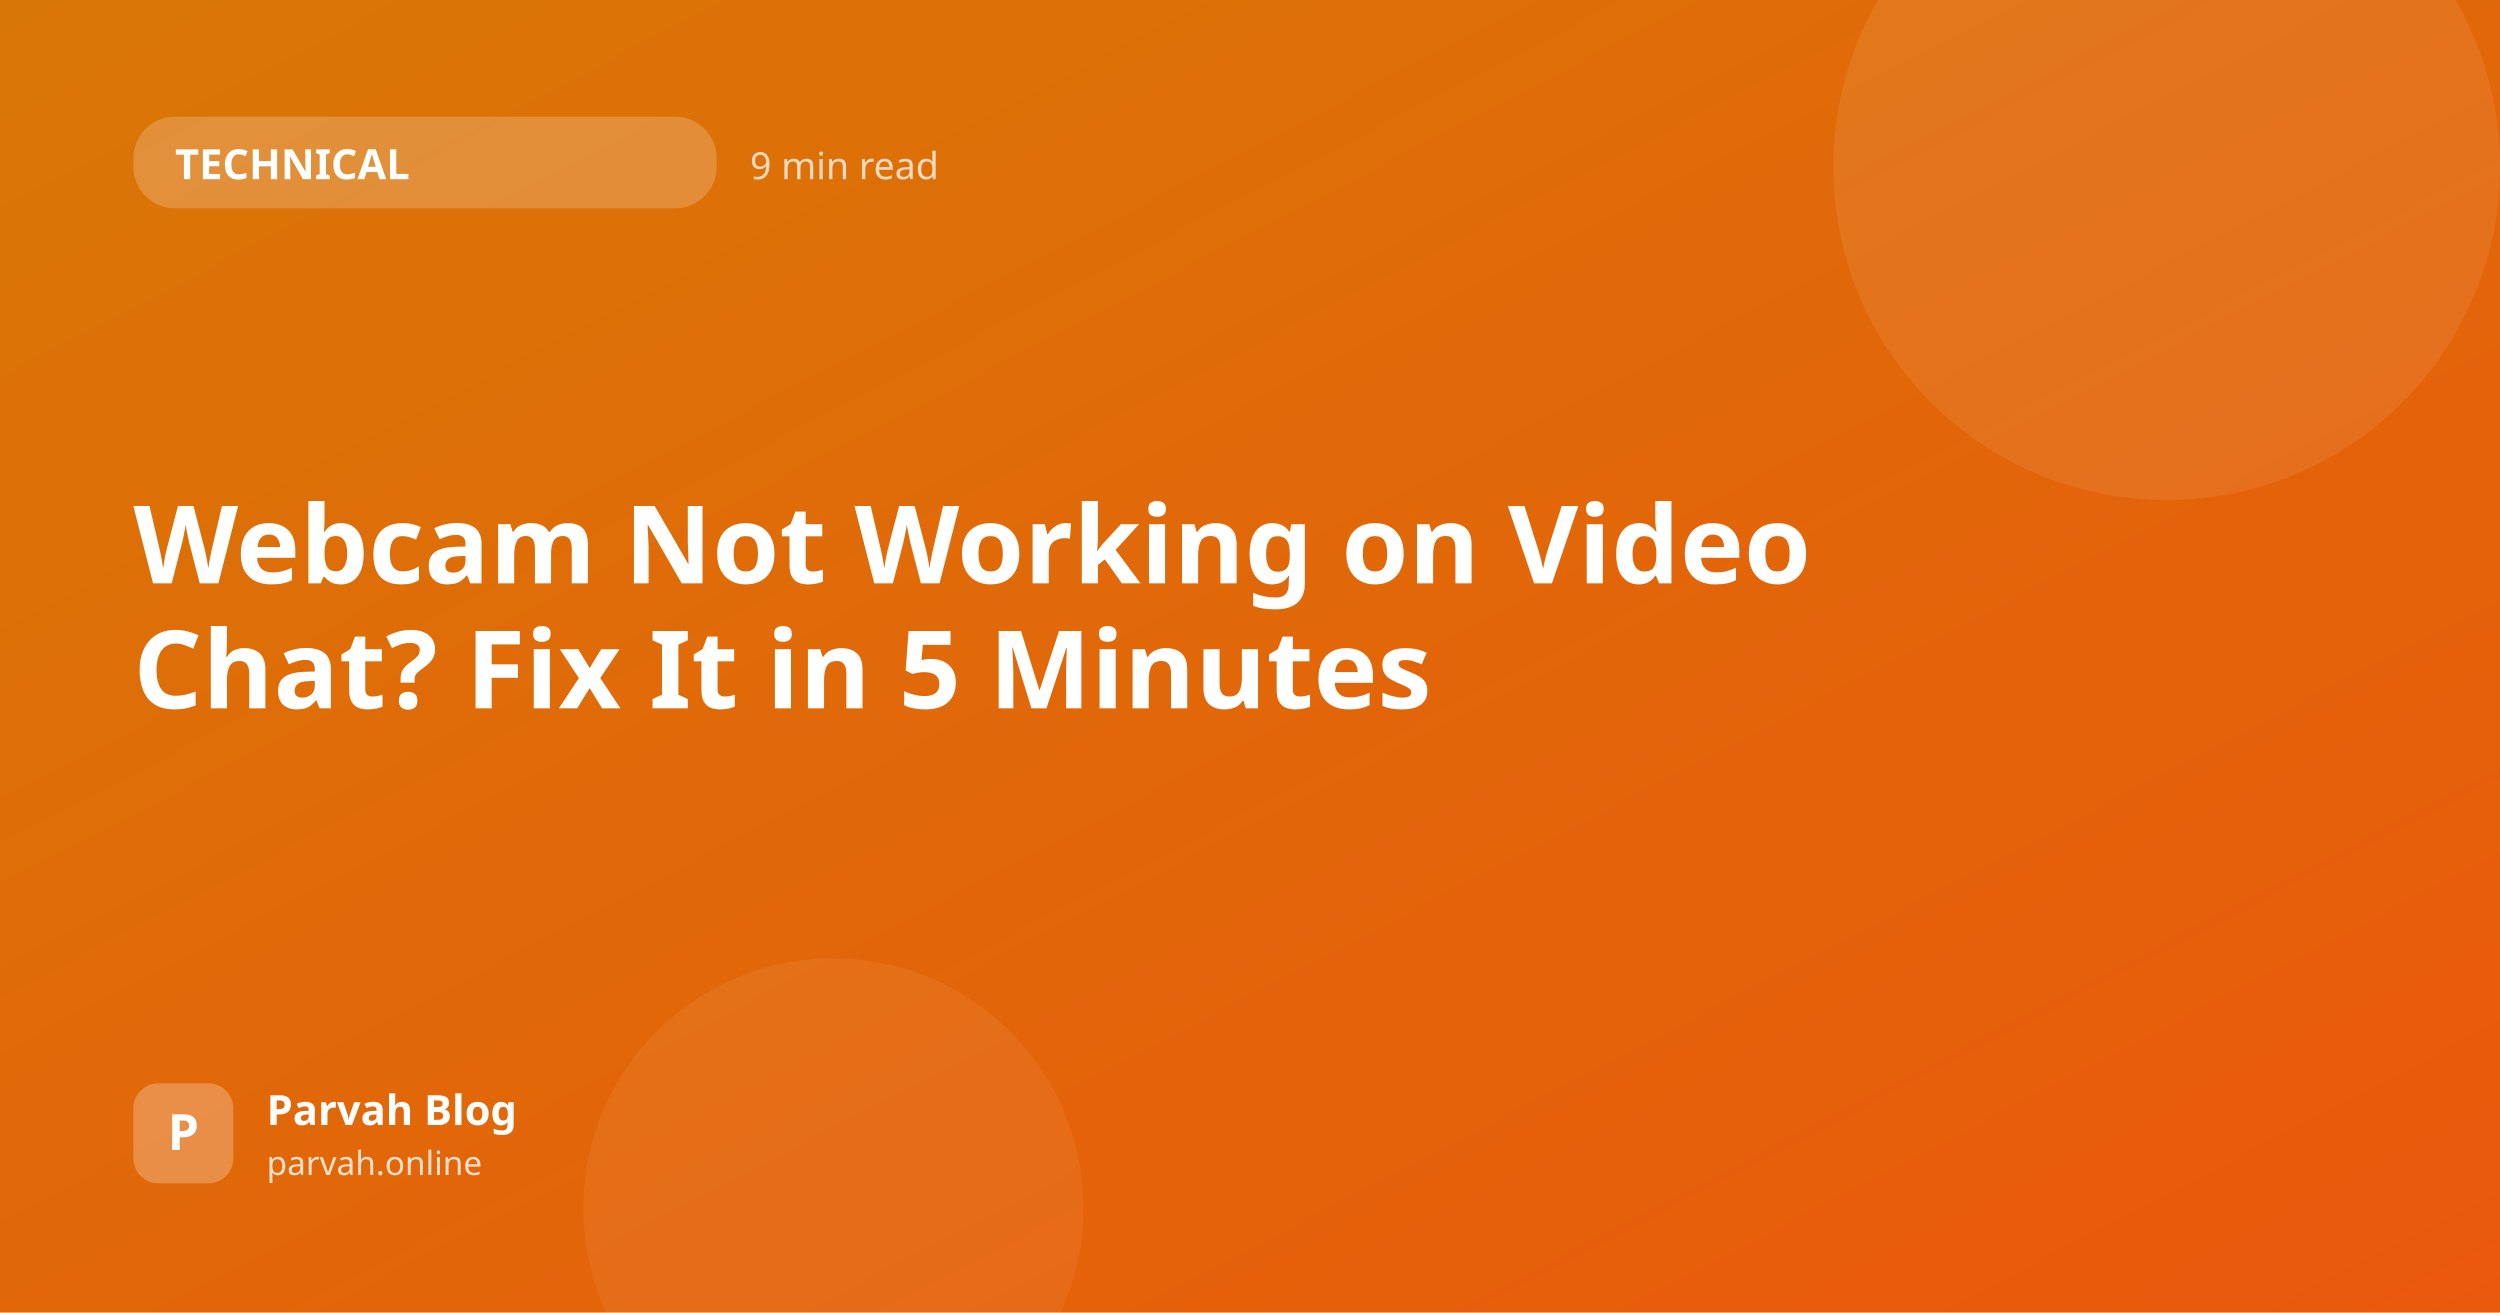
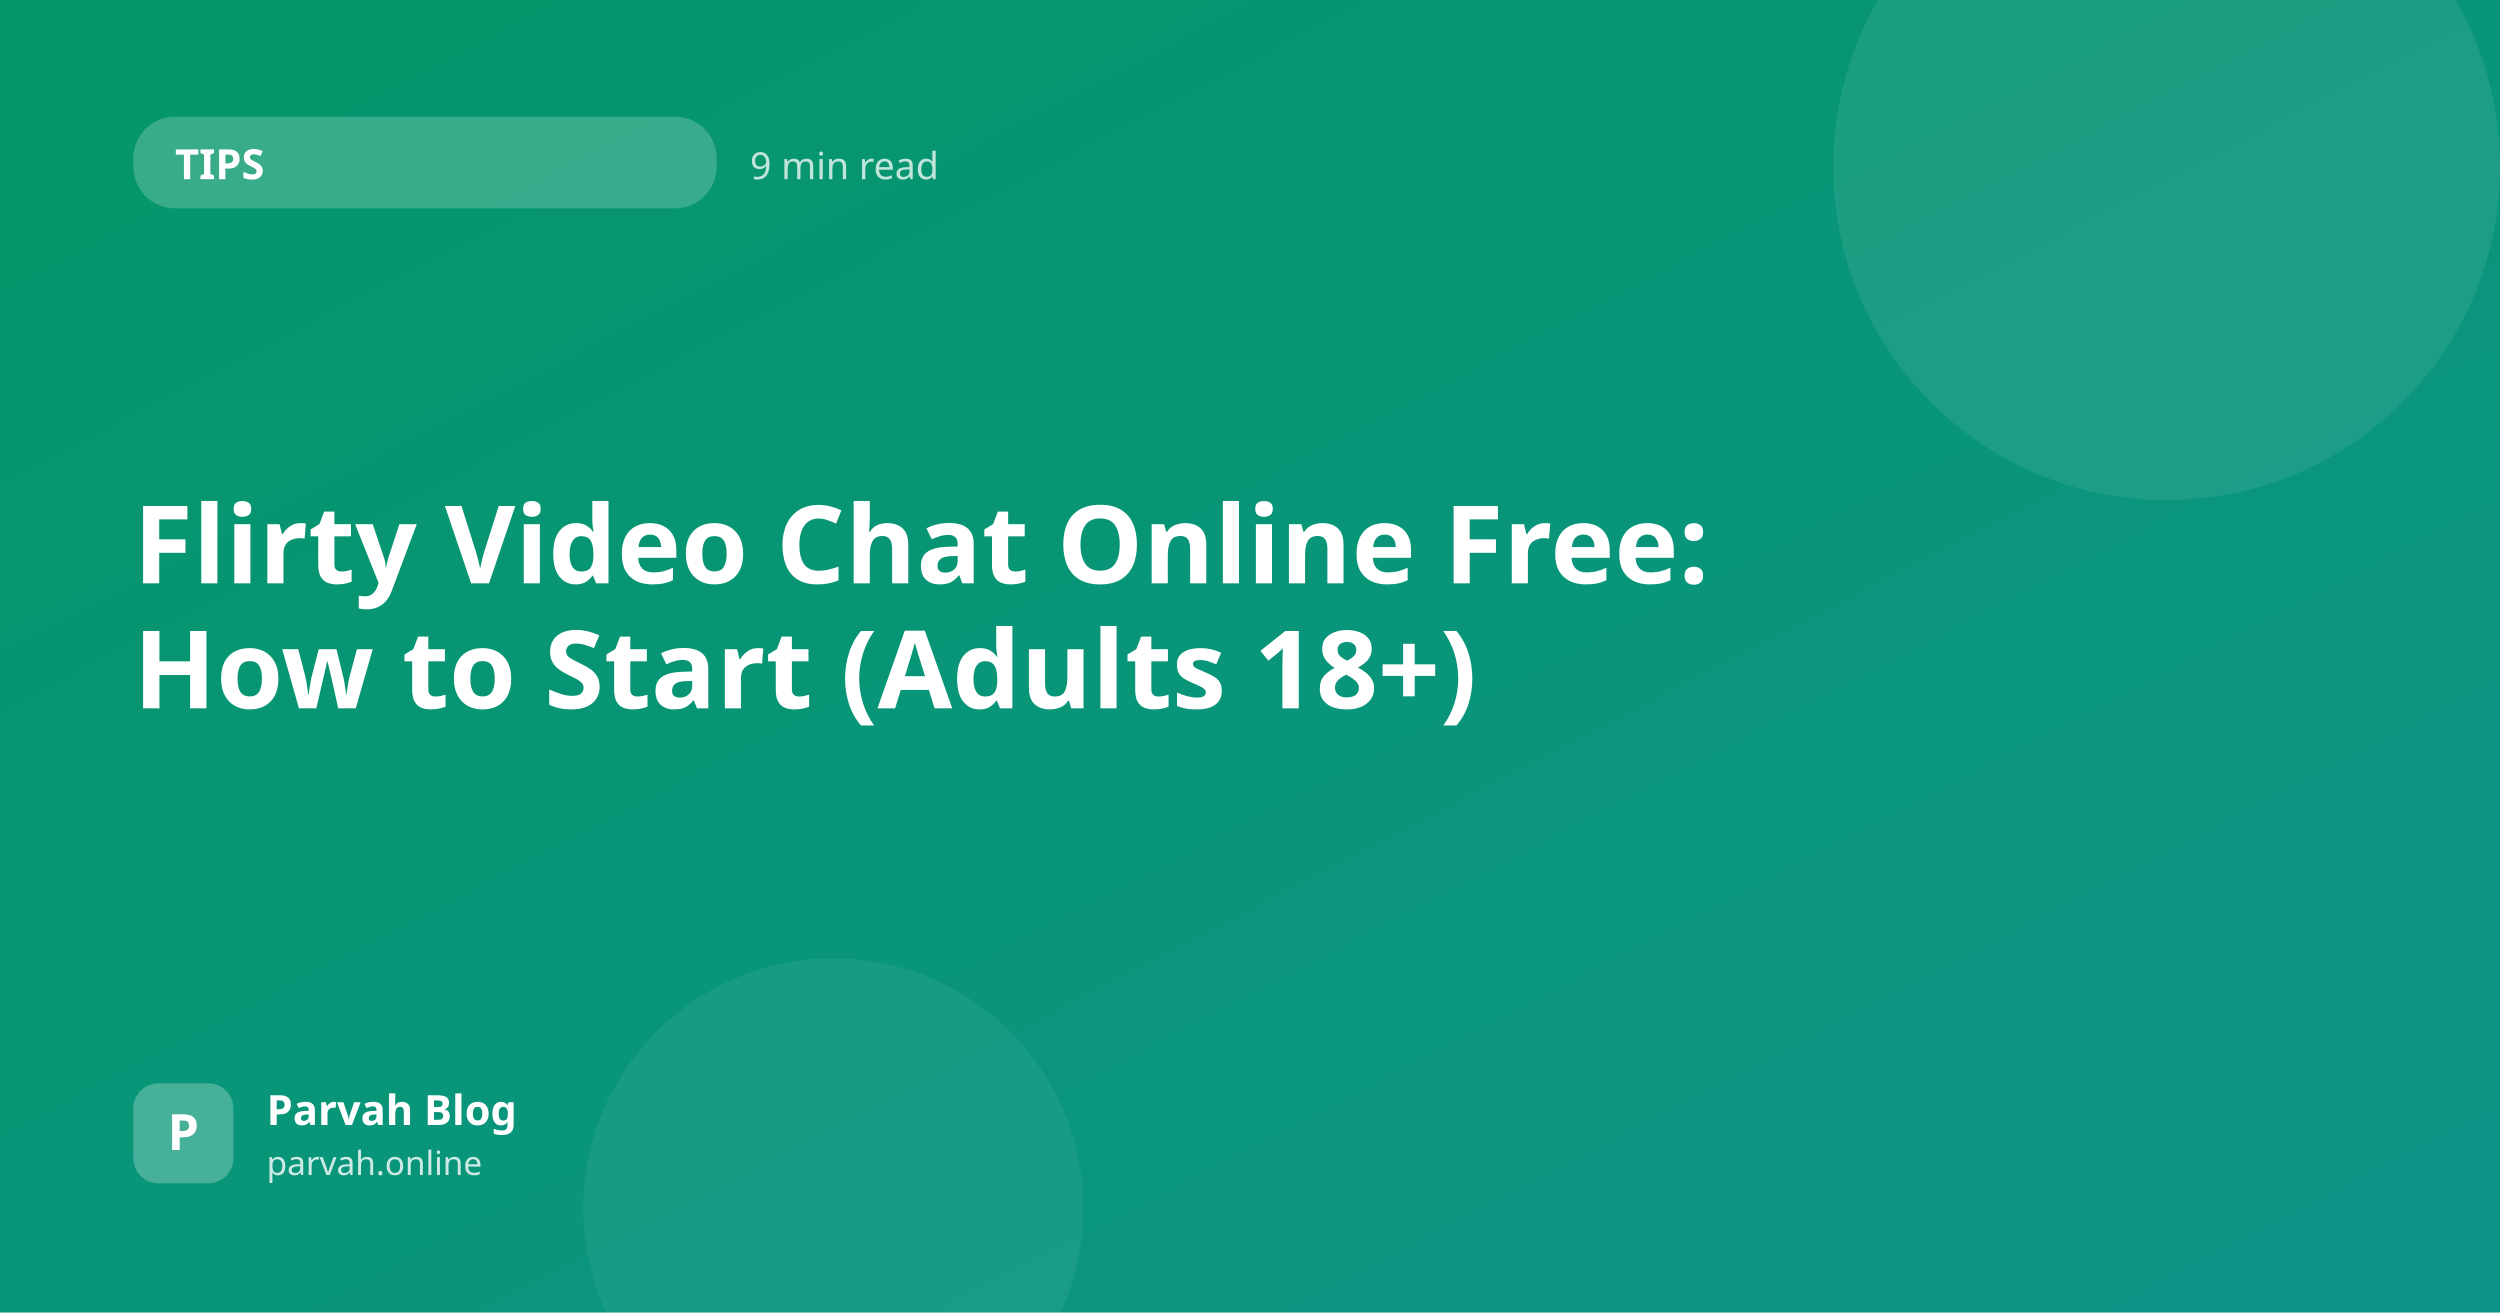
<svg xmlns="http://www.w3.org/2000/svg" width="1200" height="630" viewBox="0 0 1200 630">
  <defs>
    <linearGradient id="bg" x1="0%" y1="0%" x2="100%" y2="100%">
-       <stop offset="0%" stop-color="#d97706" />
-       <stop offset="100%" stop-color="#ea580c" />
+       <stop offset="0%" stop-color="#059669" />
+       <stop offset="100%" stop-color="#0d9488" />
    </linearGradient>
  </defs>
  <rect width="1200" height="630" fill="url(#bg)" />
  <circle cx="1040" cy="80" r="160" fill="rgba(255,255,255,0.08)" />
  <circle cx="400" cy="580" r="120" fill="rgba(255,255,255,0.06)" />
  <rect x="64" y="56" rx="20" ry="20" width="280" height="44" fill="rgba(255,255,255,0.2)" />
-   <text x="84" y="86" fill="white" font-size="20" font-weight="700" font-family="system-ui,sans-serif">TECHNICAL</text>
+   <text x="84" y="86" fill="white" font-size="20" font-weight="700" font-family="system-ui,sans-serif">TIPS</text>
  <text x="360" y="86" fill="rgba(255,255,255,0.75)" font-size="18" font-family="system-ui,sans-serif">9 min read</text>
-   <text x="64" y="280" fill="white" font-size="52" font-weight="800" font-family="system-ui,sans-serif">Webcam Not Working on Video</text>
-   <text x="64" y="340" fill="white" font-size="52" font-weight="800" font-family="system-ui,sans-serif">Chat? Fix It in 5 Minutes</text>
+   <text x="64" y="280" fill="white" font-size="52" font-weight="800" font-family="system-ui,sans-serif">Flirty Video Chat Online Free:</text>
+   <text x="64" y="340" fill="white" font-size="52" font-weight="800" font-family="system-ui,sans-serif">How to Start (Adults 18+)</text>
  <rect x="64" y="520" width="48" height="48" rx="12" fill="rgba(255,255,255,0.25)" />
  <text x="88" y="552" fill="white" font-size="24" font-weight="800" text-anchor="middle" font-family="system-ui,sans-serif">P</text>
  <text x="128" y="540" fill="white" font-size="20" font-weight="700" font-family="system-ui,sans-serif">Parvah Blog</text>
  <text x="128" y="564" fill="rgba(255,255,255,0.8)" font-size="16" font-family="system-ui,sans-serif">parvah.online</text>
</svg>
